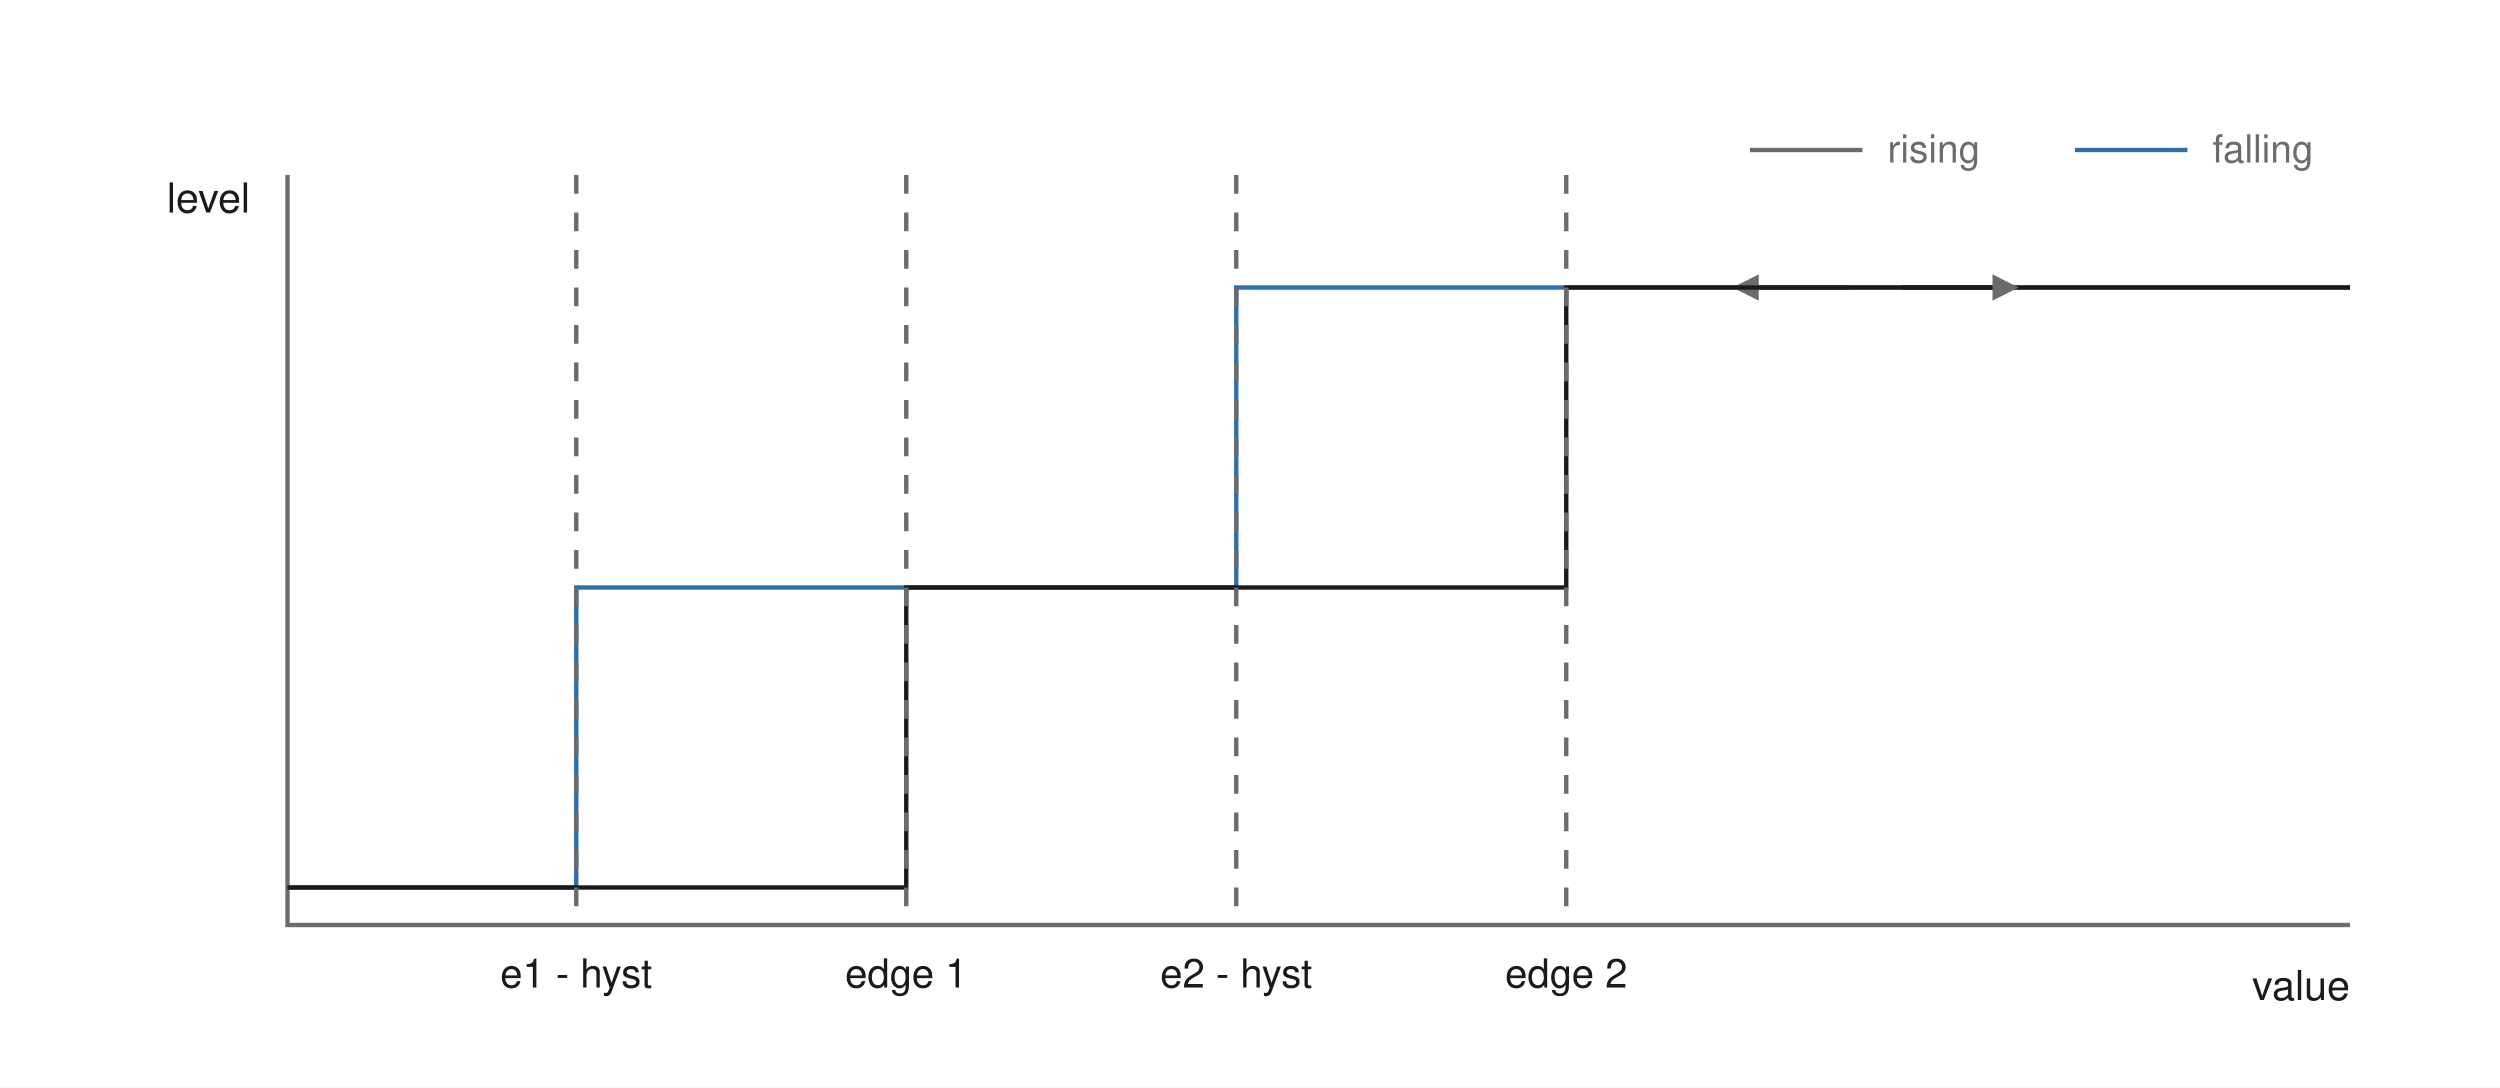
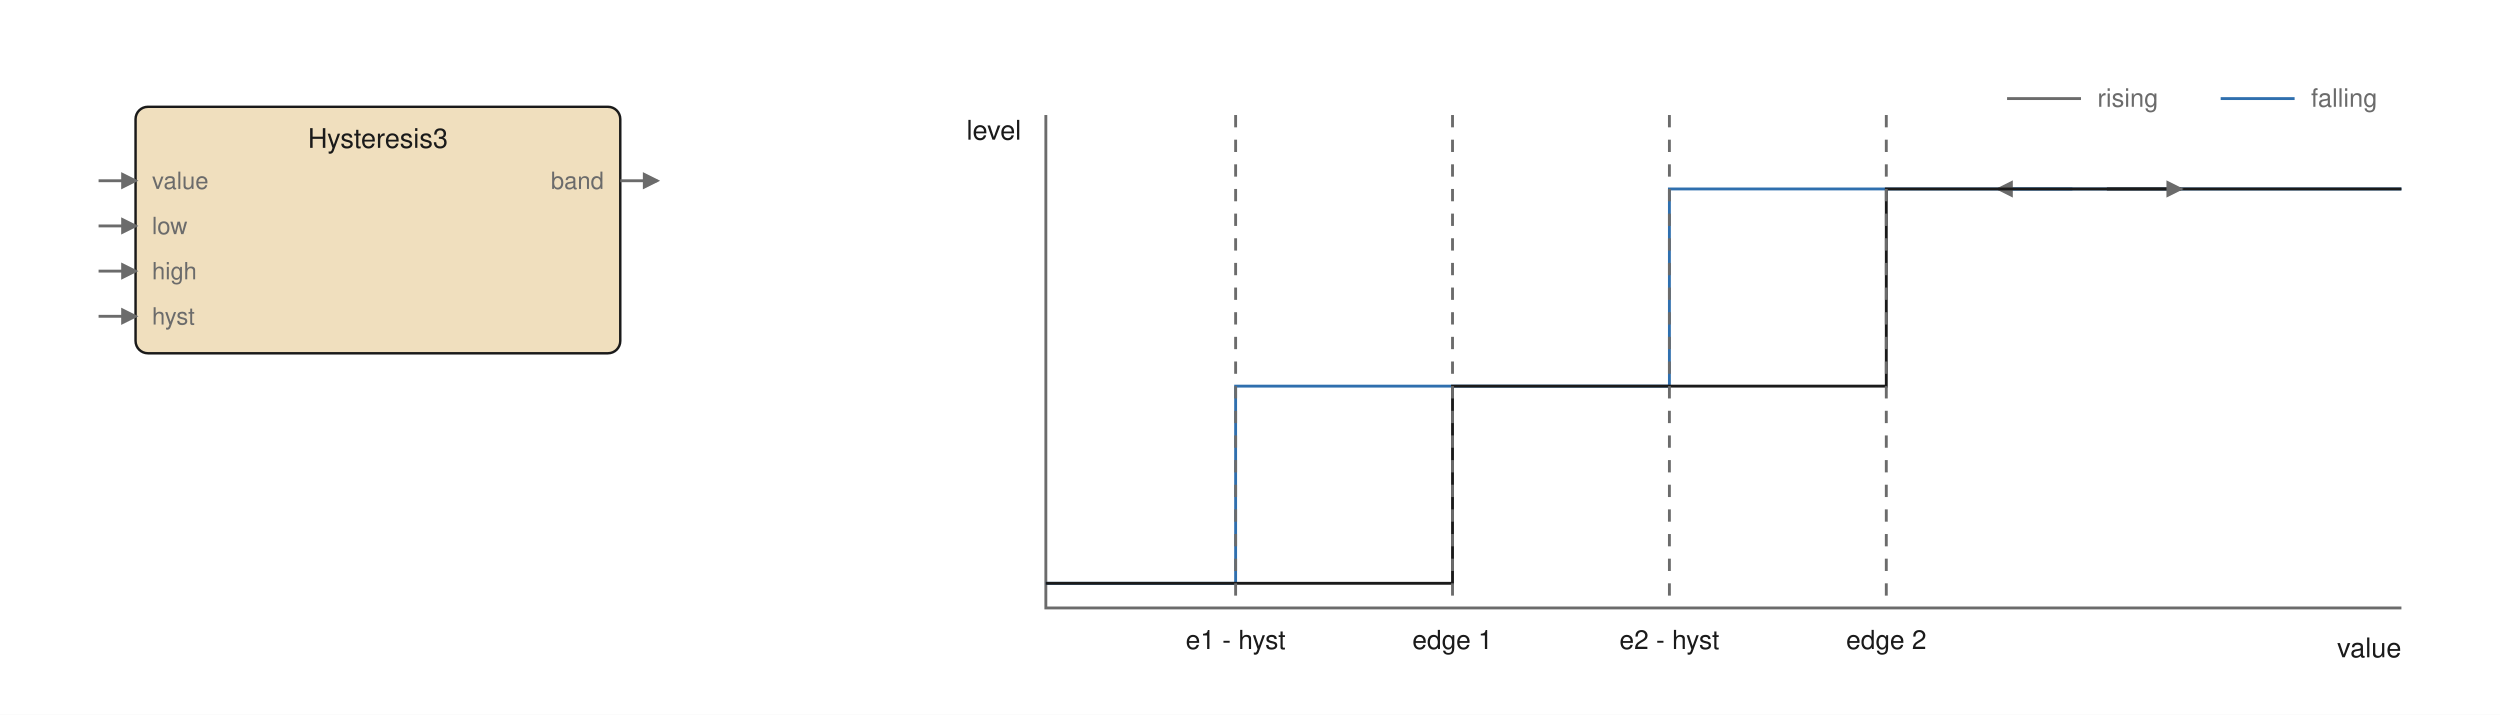
- <svg xmlns="http://www.w3.org/2000/svg" width="400" height="174" viewBox="0 0 400 174" style="max-width:100%;height:auto" content="&lt;mxfile host=&quot;app.diagrams.net&quot; type=&quot;device&quot;&gt;&lt;diagram id=&quot;block_Hysteresis3&quot; name=&quot;block_Hysteresis3&quot;&gt;&lt;mxGraphModel dx=&quot;400&quot; dy=&quot;174&quot; grid=&quot;0&quot; gridSize=&quot;10&quot; guides=&quot;1&quot; tooltips=&quot;1&quot; connect=&quot;1&quot; arrows=&quot;1&quot; fold=&quot;1&quot; page=&quot;1&quot; pageScale=&quot;1&quot; pageWidth=&quot;400&quot; pageHeight=&quot;174&quot; math=&quot;0&quot; shadow=&quot;0&quot;&gt;&lt;root&gt;&lt;mxCell id=&quot;0&quot;/&gt;&lt;mxCell id=&quot;1&quot; parent=&quot;0&quot;/&gt;&lt;mxCell id=&quot;e2&quot; value=&quot;&quot; style=&quot;edgeStyle=none;html=1;strokeColor=#6b6b6b;endArrow=none&quot; edge=&quot;1&quot; parent=&quot;1&quot;&gt;&lt;mxGeometry relative=&quot;1&quot; as=&quot;geometry&quot;&gt;&lt;mxPoint x=&quot;46&quot; y=&quot;28&quot; as=&quot;sourcePoint&quot;/&gt;&lt;mxPoint x=&quot;376&quot; y=&quot;148&quot; as=&quot;targetPoint&quot;/&gt;&lt;Array as=&quot;points&quot;&gt;&lt;mxPoint x=&quot;46&quot; y=&quot;148&quot;/&gt;&lt;/Array&gt;&lt;/mxGeometry&gt;&lt;/mxCell&gt;&lt;mxCell id=&quot;n3&quot; value=&quot;level&quot; style=&quot;text;html=1;fontSize=6;fontColor=#1a1a1a;align=left&quot; vertex=&quot;1&quot; parent=&quot;1&quot;&gt;&lt;mxGeometry x=&quot;40&quot; y=&quot;27.4&quot; width=&quot;40&quot; height=&quot;10.6&quot; as=&quot;geometry&quot;/&gt;&lt;/mxCell&gt;&lt;mxCell id=&quot;n4&quot; value=&quot;value&quot; style=&quot;text;html=1;fontSize=6;fontColor=#1a1a1a;align=left&quot; vertex=&quot;1&quot; parent=&quot;1&quot;&gt;&lt;mxGeometry x=&quot;376&quot; y=&quot;153.4&quot; width=&quot;40&quot; height=&quot;10.6&quot; as=&quot;geometry&quot;/&gt;&lt;/mxCell&gt;&lt;mxCell id=&quot;e5&quot; value=&quot;&quot; style=&quot;edgeStyle=none;html=1;strokeColor=#2f6fae;endArrow=none&quot; edge=&quot;1&quot; parent=&quot;1&quot;&gt;&lt;mxGeometry relative=&quot;1&quot; as=&quot;geometry&quot;&gt;&lt;mxPoint x=&quot;376.0&quot; y=&quot;46.0&quot; as=&quot;sourcePoint&quot;/&gt;&lt;mxPoint x=&quot;46.0&quot; y=&quot;142.0&quot; as=&quot;targetPoint&quot;/&gt;&lt;Array as=&quot;points&quot;&gt;&lt;mxPoint x=&quot;197.8&quot; y=&quot;46.0&quot;/&gt;&lt;mxPoint x=&quot;197.8&quot; y=&quot;94.0&quot;/&gt;&lt;mxPoint x=&quot;92.2&quot; y=&quot;94.0&quot;/&gt;&lt;mxPoint x=&quot;92.2&quot; y=&quot;142.0&quot;/&gt;&lt;/Array&gt;&lt;/mxGeometry&gt;&lt;/mxCell&gt;&lt;mxCell id=&quot;e6&quot; value=&quot;&quot; style=&quot;edgeStyle=none;html=1;strokeColor=#2f6fae;endArrow=block&quot; edge=&quot;1&quot; parent=&quot;1&quot;&gt;&lt;mxGeometry relative=&quot;1&quot; as=&quot;geometry&quot;&gt;&lt;mxPoint x=&quot;295.9&quot; y=&quot;46.0&quot; as=&quot;sourcePoint&quot;/&gt;&lt;mxPoint x=&quot;277.9&quot; y=&quot;46.0&quot; as=&quot;targetPoint&quot;/&gt;&lt;/mxGeometry&gt;&lt;/mxCell&gt;&lt;mxCell id=&quot;e7&quot; value=&quot;&quot; style=&quot;edgeStyle=none;html=1;strokeColor=#1a1a1a;endArrow=none&quot; edge=&quot;1&quot; parent=&quot;1&quot;&gt;&lt;mxGeometry relative=&quot;1&quot; as=&quot;geometry&quot;&gt;&lt;mxPoint x=&quot;46.0&quot; y=&quot;142.0&quot; as=&quot;sourcePoint&quot;/&gt;&lt;mxPoint x=&quot;376.0&quot; y=&quot;46.0&quot; as=&quot;targetPoint&quot;/&gt;&lt;Array as=&quot;points&quot;&gt;&lt;mxPoint x=&quot;145.0&quot; y=&quot;142.0&quot;/&gt;&lt;mxPoint x=&quot;145.0&quot; y=&quot;94.0&quot;/&gt;&lt;mxPoint x=&quot;250.6&quot; y=&quot;94.0&quot;/&gt;&lt;mxPoint x=&quot;250.6&quot; y=&quot;46.0&quot;/&gt;&lt;/Array&gt;&lt;/mxGeometry&gt;&lt;/mxCell&gt;&lt;mxCell id=&quot;e8&quot; value=&quot;&quot; style=&quot;edgeStyle=none;html=1;strokeColor=#1a1a1a;endArrow=block&quot; edge=&quot;1&quot; parent=&quot;1&quot;&gt;&lt;mxGeometry relative=&quot;1&quot; as=&quot;geometry&quot;&gt;&lt;mxPoint x=&quot;304.3&quot; y=&quot;46.0&quot; as=&quot;sourcePoint&quot;/&gt;&lt;mxPoint x=&quot;322.3&quot; y=&quot;46.0&quot; as=&quot;targetPoint&quot;/&gt;&lt;/mxGeometry&gt;&lt;/mxCell&gt;&lt;mxCell id=&quot;e9&quot; value=&quot;&quot; style=&quot;edgeStyle=none;html=1;strokeColor=#6b6b6b;endArrow=none&quot; edge=&quot;1&quot; parent=&quot;1&quot;&gt;&lt;mxGeometry relative=&quot;1&quot; as=&quot;geometry&quot;&gt;&lt;mxPoint x=&quot;280&quot; y=&quot;24&quot; as=&quot;sourcePoint&quot;/&gt;&lt;mxPoint x=&quot;298&quot; y=&quot;24&quot; as=&quot;targetPoint&quot;/&gt;&lt;/mxGeometry&gt;&lt;/mxCell&gt;&lt;mxCell id=&quot;n10&quot; value=&quot;rising&quot; style=&quot;text;html=1;fontSize=6;fontColor=#6b6b6b;align=left&quot; vertex=&quot;1&quot; parent=&quot;1&quot;&gt;&lt;mxGeometry x=&quot;302&quot; y=&quot;19.8&quot; width=&quot;40&quot; height=&quot;10.2&quot; as=&quot;geometry&quot;/&gt;&lt;/mxCell&gt;&lt;mxCell id=&quot;e11&quot; value=&quot;&quot; style=&quot;edgeStyle=none;html=1;strokeColor=#2f6fae;endArrow=none&quot; edge=&quot;1&quot; parent=&quot;1&quot;&gt;&lt;mxGeometry relative=&quot;1&quot; as=&quot;geometry&quot;&gt;&lt;mxPoint x=&quot;332&quot; y=&quot;24&quot; as=&quot;sourcePoint&quot;/&gt;&lt;mxPoint x=&quot;350&quot; y=&quot;24&quot; as=&quot;targetPoint&quot;/&gt;&lt;/mxGeometry&gt;&lt;/mxCell&gt;&lt;mxCell id=&quot;n12&quot; value=&quot;falling&quot; style=&quot;text;html=1;fontSize=6;fontColor=#6b6b6b;align=left&quot; vertex=&quot;1&quot; parent=&quot;1&quot;&gt;&lt;mxGeometry x=&quot;354&quot; y=&quot;19.8&quot; width=&quot;40&quot; height=&quot;10.2&quot; as=&quot;geometry&quot;/&gt;&lt;/mxCell&gt;&lt;mxCell id=&quot;e13&quot; value=&quot;&quot; style=&quot;edgeStyle=none;html=1;strokeColor=#6b6b6b;endArrow=none;dashed=1&quot; edge=&quot;1&quot; parent=&quot;1&quot;&gt;&lt;mxGeometry relative=&quot;1&quot; as=&quot;geometry&quot;&gt;&lt;mxPoint x=&quot;92.2&quot; y=&quot;28&quot; as=&quot;sourcePoint&quot;/&gt;&lt;mxPoint x=&quot;92.2&quot; y=&quot;148&quot; as=&quot;targetPoint&quot;/&gt;&lt;/mxGeometry&gt;&lt;/mxCell&gt;&lt;mxCell id=&quot;n14&quot; value=&quot;e1 - hyst&quot; style=&quot;text;html=1;fontSize=6;fontColor=#1a1a1a;align=center&quot; vertex=&quot;1&quot; parent=&quot;1&quot;&gt;&lt;mxGeometry x=&quot;92.2&quot; y=&quot;151.6&quot; width=&quot;45&quot; height=&quot;10.4&quot; as=&quot;geometry&quot;/&gt;&lt;/mxCell&gt;&lt;mxCell id=&quot;e15&quot; value=&quot;&quot; style=&quot;edgeStyle=none;html=1;strokeColor=#6b6b6b;endArrow=none;dashed=1&quot; edge=&quot;1&quot; parent=&quot;1&quot;&gt;&lt;mxGeometry relative=&quot;1&quot; as=&quot;geometry&quot;&gt;&lt;mxPoint x=&quot;145.0&quot; y=&quot;28&quot; as=&quot;sourcePoint&quot;/&gt;&lt;mxPoint x=&quot;145.0&quot; y=&quot;148&quot; as=&quot;targetPoint&quot;/&gt;&lt;/mxGeometry&gt;&lt;/mxCell&gt;&lt;mxCell id=&quot;n16&quot; value=&quot;edge 1&quot; style=&quot;text;html=1;fontSize=6;fontColor=#1a1a1a;align=center&quot; vertex=&quot;1&quot; parent=&quot;1&quot;&gt;&lt;mxGeometry x=&quot;145.0&quot; y=&quot;151.6&quot; width=&quot;40&quot; height=&quot;10.4&quot; as=&quot;geometry&quot;/&gt;&lt;/mxCell&gt;&lt;mxCell id=&quot;e17&quot; value=&quot;&quot; style=&quot;edgeStyle=none;html=1;strokeColor=#6b6b6b;endArrow=none;dashed=1&quot; edge=&quot;1&quot; parent=&quot;1&quot;&gt;&lt;mxGeometry relative=&quot;1&quot; as=&quot;geometry&quot;&gt;&lt;mxPoint x=&quot;197.8&quot; y=&quot;28&quot; as=&quot;sourcePoint&quot;/&gt;&lt;mxPoint x=&quot;197.8&quot; y=&quot;148&quot; as=&quot;targetPoint&quot;/&gt;&lt;/mxGeometry&gt;&lt;/mxCell&gt;&lt;mxCell id=&quot;n18&quot; value=&quot;e2 - hyst&quot; style=&quot;text;html=1;fontSize=6;fontColor=#1a1a1a;align=center&quot; vertex=&quot;1&quot; parent=&quot;1&quot;&gt;&lt;mxGeometry x=&quot;197.8&quot; y=&quot;151.6&quot; width=&quot;45&quot; height=&quot;10.4&quot; as=&quot;geometry&quot;/&gt;&lt;/mxCell&gt;&lt;mxCell id=&quot;e19&quot; value=&quot;&quot; style=&quot;edgeStyle=none;html=1;strokeColor=#6b6b6b;endArrow=none;dashed=1&quot; edge=&quot;1&quot; parent=&quot;1&quot;&gt;&lt;mxGeometry relative=&quot;1&quot; as=&quot;geometry&quot;&gt;&lt;mxPoint x=&quot;250.6&quot; y=&quot;28&quot; as=&quot;sourcePoint&quot;/&gt;&lt;mxPoint x=&quot;250.6&quot; y=&quot;148&quot; as=&quot;targetPoint&quot;/&gt;&lt;/mxGeometry&gt;&lt;/mxCell&gt;&lt;mxCell id=&quot;n20&quot; value=&quot;edge 2&quot; style=&quot;text;html=1;fontSize=6;fontColor=#1a1a1a;align=center&quot; vertex=&quot;1&quot; parent=&quot;1&quot;&gt;&lt;mxGeometry x=&quot;250.6&quot; y=&quot;151.6&quot; width=&quot;40&quot; height=&quot;10.4&quot; as=&quot;geometry&quot;/&gt;&lt;/mxCell&gt;&lt;/root&gt;&lt;/mxGraphModel&gt;&lt;/diagram&gt;&lt;/mxfile&gt;">
+ <svg xmlns="http://www.w3.org/2000/svg" width="608.6" height="174" viewBox="0 0 608.6 174" style="max-width:100%;height:auto" content="&lt;mxfile host=&quot;app.diagrams.net&quot; type=&quot;device&quot;&gt;&lt;diagram id=&quot;block_Hysteresis3&quot; name=&quot;block_Hysteresis3&quot;&gt;&lt;mxGraphModel dx=&quot;608.6&quot; dy=&quot;174&quot; grid=&quot;0&quot; gridSize=&quot;10&quot; guides=&quot;1&quot; tooltips=&quot;1&quot; connect=&quot;1&quot; arrows=&quot;1&quot; fold=&quot;1&quot; page=&quot;1&quot; pageScale=&quot;1&quot; pageWidth=&quot;608.6&quot; pageHeight=&quot;174&quot; math=&quot;0&quot; shadow=&quot;0&quot;&gt;&lt;root&gt;&lt;mxCell id=&quot;0&quot;/&gt;&lt;mxCell id=&quot;1&quot; parent=&quot;0&quot;/&gt;&lt;mxCell id=&quot;n2&quot; value=&quot;&quot; style=&quot;rounded=1;fillColor=#f0dfbe;strokeColor=#1a1a1a;whiteSpace=wrap;html=1;fontSize=8&quot; vertex=&quot;1&quot; parent=&quot;1&quot;&gt;&lt;mxGeometry x=&quot;33.0&quot; y=&quot;26.0&quot; width=&quot;118.0&quot; height=&quot;60&quot; as=&quot;geometry&quot;/&gt;&lt;/mxCell&gt;&lt;mxCell id=&quot;n3&quot; value=&quot;Hysteresis3&quot; style=&quot;text;html=1;fontSize=6;fontColor=#1a1a1a;align=center&quot; vertex=&quot;1&quot; parent=&quot;1&quot;&gt;&lt;mxGeometry x=&quot;92.0&quot; y=&quot;29.4&quot; width=&quot;55&quot; height=&quot;10.6&quot; as=&quot;geometry&quot;/&gt;&lt;/mxCell&gt;&lt;mxCell id=&quot;n4&quot; value=&quot;value&quot; style=&quot;text;html=1;fontSize=5;fontColor=#6b6b6b;align=left&quot; vertex=&quot;1&quot; parent=&quot;1&quot;&gt;&lt;mxGeometry x=&quot;37.0&quot; y=&quot;40.2&quot; width=&quot;40&quot; height=&quot;9.8&quot; as=&quot;geometry&quot;/&gt;&lt;/mxCell&gt;&lt;mxCell id=&quot;e5&quot; value=&quot;&quot; style=&quot;edgeStyle=none;html=1;strokeColor=#6b6b6b;endArrow=block&quot; edge=&quot;1&quot; parent=&quot;1&quot;&gt;&lt;mxGeometry relative=&quot;1&quot; as=&quot;geometry&quot;&gt;&lt;mxPoint x=&quot;24.0&quot; y=&quot;44.0&quot; as=&quot;sourcePoint&quot;/&gt;&lt;mxPoint x=&quot;33.0&quot; y=&quot;44.0&quot; as=&quot;targetPoint&quot;/&gt;&lt;/mxGeometry&gt;&lt;/mxCell&gt;&lt;mxCell id=&quot;n6&quot; value=&quot;low&quot; style=&quot;text;html=1;fontSize=5;fontColor=#6b6b6b;align=left&quot; vertex=&quot;1&quot; parent=&quot;1&quot;&gt;&lt;mxGeometry x=&quot;37.0&quot; y=&quot;51.2&quot; width=&quot;40&quot; height=&quot;9.8&quot; as=&quot;geometry&quot;/&gt;&lt;/mxCell&gt;&lt;mxCell id=&quot;e7&quot; value=&quot;&quot; style=&quot;edgeStyle=none;html=1;strokeColor=#6b6b6b;endArrow=block&quot; edge=&quot;1&quot; parent=&quot;1&quot;&gt;&lt;mxGeometry relative=&quot;1&quot; as=&quot;geometry&quot;&gt;&lt;mxPoint x=&quot;24.0&quot; y=&quot;55.0&quot; as=&quot;sourcePoint&quot;/&gt;&lt;mxPoint x=&quot;33.0&quot; y=&quot;55.0&quot; as=&quot;targetPoint&quot;/&gt;&lt;/mxGeometry&gt;&lt;/mxCell&gt;&lt;mxCell id=&quot;n8&quot; value=&quot;high&quot; style=&quot;text;html=1;fontSize=5;fontColor=#6b6b6b;align=left&quot; vertex=&quot;1&quot; parent=&quot;1&quot;&gt;&lt;mxGeometry x=&quot;37.0&quot; y=&quot;62.2&quot; width=&quot;40&quot; height=&quot;9.8&quot; as=&quot;geometry&quot;/&gt;&lt;/mxCell&gt;&lt;mxCell id=&quot;e9&quot; value=&quot;&quot; style=&quot;edgeStyle=none;html=1;strokeColor=#6b6b6b;endArrow=block&quot; edge=&quot;1&quot; parent=&quot;1&quot;&gt;&lt;mxGeometry relative=&quot;1&quot; as=&quot;geometry&quot;&gt;&lt;mxPoint x=&quot;24.0&quot; y=&quot;66.0&quot; as=&quot;sourcePoint&quot;/&gt;&lt;mxPoint x=&quot;33.0&quot; y=&quot;66.0&quot; as=&quot;targetPoint&quot;/&gt;&lt;/mxGeometry&gt;&lt;/mxCell&gt;&lt;mxCell id=&quot;n10&quot; value=&quot;hyst&quot; style=&quot;text;html=1;fontSize=5;fontColor=#6b6b6b;align=left&quot; vertex=&quot;1&quot; parent=&quot;1&quot;&gt;&lt;mxGeometry x=&quot;37.0&quot; y=&quot;73.2&quot; width=&quot;40&quot; height=&quot;9.8&quot; as=&quot;geometry&quot;/&gt;&lt;/mxCell&gt;&lt;mxCell id=&quot;e11&quot; value=&quot;&quot; style=&quot;edgeStyle=none;html=1;strokeColor=#6b6b6b;endArrow=block&quot; edge=&quot;1&quot; parent=&quot;1&quot;&gt;&lt;mxGeometry relative=&quot;1&quot; as=&quot;geometry&quot;&gt;&lt;mxPoint x=&quot;24.0&quot; y=&quot;77.0&quot; as=&quot;sourcePoint&quot;/&gt;&lt;mxPoint x=&quot;33.0&quot; y=&quot;77.0&quot; as=&quot;targetPoint&quot;/&gt;&lt;/mxGeometry&gt;&lt;/mxCell&gt;&lt;mxCell id=&quot;n12&quot; value=&quot;band&quot; style=&quot;text;html=1;fontSize=5;fontColor=#6b6b6b;align=left&quot; vertex=&quot;1&quot; parent=&quot;1&quot;&gt;&lt;mxGeometry x=&quot;147.0&quot; y=&quot;40.2&quot; width=&quot;40&quot; height=&quot;9.8&quot; as=&quot;geometry&quot;/&gt;&lt;/mxCell&gt;&lt;mxCell id=&quot;e13&quot; value=&quot;&quot; style=&quot;edgeStyle=none;html=1;strokeColor=#6b6b6b;endArrow=block&quot; edge=&quot;1&quot; parent=&quot;1&quot;&gt;&lt;mxGeometry relative=&quot;1&quot; as=&quot;geometry&quot;&gt;&lt;mxPoint x=&quot;151.0&quot; y=&quot;44.0&quot; as=&quot;sourcePoint&quot;/&gt;&lt;mxPoint x=&quot;160.0&quot; y=&quot;44.0&quot; as=&quot;targetPoint&quot;/&gt;&lt;/mxGeometry&gt;&lt;/mxCell&gt;&lt;mxCell id=&quot;e14&quot; value=&quot;&quot; style=&quot;edgeStyle=none;html=1;strokeColor=#6b6b6b;endArrow=none&quot; edge=&quot;1&quot; parent=&quot;1&quot;&gt;&lt;mxGeometry relative=&quot;1&quot; as=&quot;geometry&quot;&gt;&lt;mxPoint x=&quot;254.6&quot; y=&quot;28.0&quot; as=&quot;sourcePoint&quot;/&gt;&lt;mxPoint x=&quot;584.6&quot; y=&quot;148.0&quot; as=&quot;targetPoint&quot;/&gt;&lt;Array as=&quot;points&quot;&gt;&lt;mxPoint x=&quot;254.6&quot; y=&quot;148.0&quot;/&gt;&lt;/Array&gt;&lt;/mxGeometry&gt;&lt;/mxCell&gt;&lt;mxCell id=&quot;n15&quot; value=&quot;level&quot; style=&quot;text;html=1;fontSize=6;fontColor=#1a1a1a;align=left&quot; vertex=&quot;1&quot; parent=&quot;1&quot;&gt;&lt;mxGeometry x=&quot;248.6&quot; y=&quot;27.4&quot; width=&quot;40&quot; height=&quot;10.6&quot; as=&quot;geometry&quot;/&gt;&lt;/mxCell&gt;&lt;mxCell id=&quot;n16&quot; value=&quot;value&quot; style=&quot;text;html=1;fontSize=6;fontColor=#1a1a1a;align=left&quot; vertex=&quot;1&quot; parent=&quot;1&quot;&gt;&lt;mxGeometry x=&quot;584.6&quot; y=&quot;153.4&quot; width=&quot;40&quot; height=&quot;10.6&quot; as=&quot;geometry&quot;/&gt;&lt;/mxCell&gt;&lt;mxCell id=&quot;e17&quot; value=&quot;&quot; style=&quot;edgeStyle=none;html=1;strokeColor=#2f6fae;endArrow=none&quot; edge=&quot;1&quot; parent=&quot;1&quot;&gt;&lt;mxGeometry relative=&quot;1&quot; as=&quot;geometry&quot;&gt;&lt;mxPoint x=&quot;584.6&quot; y=&quot;46.0&quot; as=&quot;sourcePoint&quot;/&gt;&lt;mxPoint x=&quot;254.6&quot; y=&quot;142.0&quot; as=&quot;targetPoint&quot;/&gt;&lt;Array as=&quot;points&quot;&gt;&lt;mxPoint x=&quot;406.4&quot; y=&quot;46.0&quot;/&gt;&lt;mxPoint x=&quot;406.4&quot; y=&quot;94.0&quot;/&gt;&lt;mxPoint x=&quot;300.8&quot; y=&quot;94.0&quot;/&gt;&lt;mxPoint x=&quot;300.8&quot; y=&quot;142.0&quot;/&gt;&lt;/Array&gt;&lt;/mxGeometry&gt;&lt;/mxCell&gt;&lt;mxCell id=&quot;e18&quot; value=&quot;&quot; style=&quot;edgeStyle=none;html=1;strokeColor=#2f6fae;endArrow=block&quot; edge=&quot;1&quot; parent=&quot;1&quot;&gt;&lt;mxGeometry relative=&quot;1&quot; as=&quot;geometry&quot;&gt;&lt;mxPoint x=&quot;504.5&quot; y=&quot;46.0&quot; as=&quot;sourcePoint&quot;/&gt;&lt;mxPoint x=&quot;486.5&quot; y=&quot;46.0&quot; as=&quot;targetPoint&quot;/&gt;&lt;/mxGeometry&gt;&lt;/mxCell&gt;&lt;mxCell id=&quot;e19&quot; value=&quot;&quot; style=&quot;edgeStyle=none;html=1;strokeColor=#1a1a1a;endArrow=none&quot; edge=&quot;1&quot; parent=&quot;1&quot;&gt;&lt;mxGeometry relative=&quot;1&quot; as=&quot;geometry&quot;&gt;&lt;mxPoint x=&quot;254.6&quot; y=&quot;142.0&quot; as=&quot;sourcePoint&quot;/&gt;&lt;mxPoint x=&quot;584.6&quot; y=&quot;46.0&quot; as=&quot;targetPoint&quot;/&gt;&lt;Array as=&quot;points&quot;&gt;&lt;mxPoint x=&quot;353.6&quot; y=&quot;142.0&quot;/&gt;&lt;mxPoint x=&quot;353.6&quot; y=&quot;94.0&quot;/&gt;&lt;mxPoint x=&quot;459.2&quot; y=&quot;94.0&quot;/&gt;&lt;mxPoint x=&quot;459.2&quot; y=&quot;46.0&quot;/&gt;&lt;/Array&gt;&lt;/mxGeometry&gt;&lt;/mxCell&gt;&lt;mxCell id=&quot;e20&quot; value=&quot;&quot; style=&quot;edgeStyle=none;html=1;strokeColor=#1a1a1a;endArrow=block&quot; edge=&quot;1&quot; parent=&quot;1&quot;&gt;&lt;mxGeometry relative=&quot;1&quot; as=&quot;geometry&quot;&gt;&lt;mxPoint x=&quot;512.9&quot; y=&quot;46.0&quot; as=&quot;sourcePoint&quot;/&gt;&lt;mxPoint x=&quot;530.9&quot; y=&quot;46.0&quot; as=&quot;targetPoint&quot;/&gt;&lt;/mxGeometry&gt;&lt;/mxCell&gt;&lt;mxCell id=&quot;e21&quot; value=&quot;&quot; style=&quot;edgeStyle=none;html=1;strokeColor=#6b6b6b;endArrow=none&quot; edge=&quot;1&quot; parent=&quot;1&quot;&gt;&lt;mxGeometry relative=&quot;1&quot; as=&quot;geometry&quot;&gt;&lt;mxPoint x=&quot;488.6&quot; y=&quot;24.0&quot; as=&quot;sourcePoint&quot;/&gt;&lt;mxPoint x=&quot;506.6&quot; y=&quot;24.0&quot; as=&quot;targetPoint&quot;/&gt;&lt;/mxGeometry&gt;&lt;/mxCell&gt;&lt;mxCell id=&quot;n22&quot; value=&quot;rising&quot; style=&quot;text;html=1;fontSize=6;fontColor=#6b6b6b;align=left&quot; vertex=&quot;1&quot; parent=&quot;1&quot;&gt;&lt;mxGeometry x=&quot;510.6&quot; y=&quot;19.8&quot; width=&quot;40&quot; height=&quot;10.2&quot; as=&quot;geometry&quot;/&gt;&lt;/mxCell&gt;&lt;mxCell id=&quot;e23&quot; value=&quot;&quot; style=&quot;edgeStyle=none;html=1;strokeColor=#2f6fae;endArrow=none&quot; edge=&quot;1&quot; parent=&quot;1&quot;&gt;&lt;mxGeometry relative=&quot;1&quot; as=&quot;geometry&quot;&gt;&lt;mxPoint x=&quot;540.6&quot; y=&quot;24.0&quot; as=&quot;sourcePoint&quot;/&gt;&lt;mxPoint x=&quot;558.6&quot; y=&quot;24.0&quot; as=&quot;targetPoint&quot;/&gt;&lt;/mxGeometry&gt;&lt;/mxCell&gt;&lt;mxCell id=&quot;n24&quot; value=&quot;falling&quot; style=&quot;text;html=1;fontSize=6;fontColor=#6b6b6b;align=left&quot; vertex=&quot;1&quot; parent=&quot;1&quot;&gt;&lt;mxGeometry x=&quot;562.6&quot; y=&quot;19.8&quot; width=&quot;40&quot; height=&quot;10.2&quot; as=&quot;geometry&quot;/&gt;&lt;/mxCell&gt;&lt;mxCell id=&quot;e25&quot; value=&quot;&quot; style=&quot;edgeStyle=none;html=1;strokeColor=#6b6b6b;endArrow=none;dashed=1&quot; edge=&quot;1&quot; parent=&quot;1&quot;&gt;&lt;mxGeometry relative=&quot;1&quot; as=&quot;geometry&quot;&gt;&lt;mxPoint x=&quot;300.8&quot; y=&quot;28.0&quot; as=&quot;sourcePoint&quot;/&gt;&lt;mxPoint x=&quot;300.8&quot; y=&quot;148.0&quot; as=&quot;targetPoint&quot;/&gt;&lt;/mxGeometry&gt;&lt;/mxCell&gt;&lt;mxCell id=&quot;n26&quot; value=&quot;e1 - hyst&quot; style=&quot;text;html=1;fontSize=6;fontColor=#1a1a1a;align=center&quot; vertex=&quot;1&quot; parent=&quot;1&quot;&gt;&lt;mxGeometry x=&quot;300.8&quot; y=&quot;151.6&quot; width=&quot;45&quot; height=&quot;10.4&quot; as=&quot;geometry&quot;/&gt;&lt;/mxCell&gt;&lt;mxCell id=&quot;e27&quot; value=&quot;&quot; style=&quot;edgeStyle=none;html=1;strokeColor=#6b6b6b;endArrow=none;dashed=1&quot; edge=&quot;1&quot; parent=&quot;1&quot;&gt;&lt;mxGeometry relative=&quot;1&quot; as=&quot;geometry&quot;&gt;&lt;mxPoint x=&quot;353.6&quot; y=&quot;28.0&quot; as=&quot;sourcePoint&quot;/&gt;&lt;mxPoint x=&quot;353.6&quot; y=&quot;148.0&quot; as=&quot;targetPoint&quot;/&gt;&lt;/mxGeometry&gt;&lt;/mxCell&gt;&lt;mxCell id=&quot;n28&quot; value=&quot;edge 1&quot; style=&quot;text;html=1;fontSize=6;fontColor=#1a1a1a;align=center&quot; vertex=&quot;1&quot; parent=&quot;1&quot;&gt;&lt;mxGeometry x=&quot;353.6&quot; y=&quot;151.6&quot; width=&quot;40&quot; height=&quot;10.4&quot; as=&quot;geometry&quot;/&gt;&lt;/mxCell&gt;&lt;mxCell id=&quot;e29&quot; value=&quot;&quot; style=&quot;edgeStyle=none;html=1;strokeColor=#6b6b6b;endArrow=none;dashed=1&quot; edge=&quot;1&quot; parent=&quot;1&quot;&gt;&lt;mxGeometry relative=&quot;1&quot; as=&quot;geometry&quot;&gt;&lt;mxPoint x=&quot;406.4&quot; y=&quot;28.0&quot; as=&quot;sourcePoint&quot;/&gt;&lt;mxPoint x=&quot;406.4&quot; y=&quot;148.0&quot; as=&quot;targetPoint&quot;/&gt;&lt;/mxGeometry&gt;&lt;/mxCell&gt;&lt;mxCell id=&quot;n30&quot; value=&quot;e2 - hyst&quot; style=&quot;text;html=1;fontSize=6;fontColor=#1a1a1a;align=center&quot; vertex=&quot;1&quot; parent=&quot;1&quot;&gt;&lt;mxGeometry x=&quot;406.4&quot; y=&quot;151.6&quot; width=&quot;45&quot; height=&quot;10.4&quot; as=&quot;geometry&quot;/&gt;&lt;/mxCell&gt;&lt;mxCell id=&quot;e31&quot; value=&quot;&quot; style=&quot;edgeStyle=none;html=1;strokeColor=#6b6b6b;endArrow=none;dashed=1&quot; edge=&quot;1&quot; parent=&quot;1&quot;&gt;&lt;mxGeometry relative=&quot;1&quot; as=&quot;geometry&quot;&gt;&lt;mxPoint x=&quot;459.2&quot; y=&quot;28.0&quot; as=&quot;sourcePoint&quot;/&gt;&lt;mxPoint x=&quot;459.2&quot; y=&quot;148.0&quot; as=&quot;targetPoint&quot;/&gt;&lt;/mxGeometry&gt;&lt;/mxCell&gt;&lt;mxCell id=&quot;n32&quot; value=&quot;edge 2&quot; style=&quot;text;html=1;fontSize=6;fontColor=#1a1a1a;align=center&quot; vertex=&quot;1&quot; parent=&quot;1&quot;&gt;&lt;mxGeometry x=&quot;459.2&quot; y=&quot;151.6&quot; width=&quot;40&quot; height=&quot;10.4&quot; as=&quot;geometry&quot;/&gt;&lt;/mxCell&gt;&lt;/root&gt;&lt;/mxGraphModel&gt;&lt;/diagram&gt;&lt;/mxfile&gt;">
  <defs>
    <marker id="a" markerWidth="6" markerHeight="6" refX="5" refY="3" orient="auto">
      <path d="M0,0 L6,3 L0,6 z" fill="#6b6b6b" />
    </marker>
  </defs>
-   <rect width="400" height="174" fill="#ffffff" />
-   <polyline points="46,28 46,148 376,148" fill="none" stroke="#6b6b6b" stroke-width="0.7" />
-   <text x="40" y="34" font-family="Helvetica,Arial,sans-serif" font-size="6.6" fill="#1a1a1a" text-anchor="end">level</text>
-   <text x="376" y="160" font-family="Helvetica,Arial,sans-serif" font-size="6.6" fill="#1a1a1a" text-anchor="end">value</text>
-   <polyline points="376.0,46.0 197.8,46.0 197.8,94.0 92.2,94.0 92.2,142.0 46.0,142.0" fill="none" stroke="#2f6fae" stroke-width="0.7" />
-   <polyline points="295.9,46.0 277.9,46.0" fill="none" stroke="#2f6fae" stroke-width="0.7" marker-end="url(#a)" />
-   <polyline points="46.0,142.0 145.0,142.0 145.0,94.0 250.6,94.0 250.6,46.0 376.0,46.0" fill="none" stroke="#1a1a1a" stroke-width="0.7" />
-   <polyline points="304.3,46.0 322.3,46.0" fill="none" stroke="#1a1a1a" stroke-width="0.7" marker-end="url(#a)" />
-   <polyline points="280,24 298,24" fill="none" stroke="#6b6b6b" stroke-width="0.7" />
-   <text x="302" y="26" font-family="Helvetica,Arial,sans-serif" font-size="6.2" fill="#6b6b6b" text-anchor="start">rising</text>
-   <polyline points="332,24 350,24" fill="none" stroke="#2f6fae" stroke-width="0.7" />
-   <text x="354" y="26" font-family="Helvetica,Arial,sans-serif" font-size="6.2" fill="#6b6b6b" text-anchor="start">falling</text>
-   <polyline points="92.2,28 92.2,148" fill="none" stroke="#6b6b6b" stroke-width="0.7" stroke-dasharray="3,3" />
-   <text x="92.2" y="158" font-family="Helvetica,Arial,sans-serif" font-size="6.4" fill="#1a1a1a" text-anchor="middle">e1 - hyst</text>
-   <polyline points="145.0,28 145.0,148" fill="none" stroke="#6b6b6b" stroke-width="0.7" stroke-dasharray="3,3" />
-   <text x="145.0" y="158" font-family="Helvetica,Arial,sans-serif" font-size="6.4" fill="#1a1a1a" text-anchor="middle">edge 1</text>
-   <polyline points="197.8,28 197.8,148" fill="none" stroke="#6b6b6b" stroke-width="0.7" stroke-dasharray="3,3" />
-   <text x="197.8" y="158" font-family="Helvetica,Arial,sans-serif" font-size="6.4" fill="#1a1a1a" text-anchor="middle">e2 - hyst</text>
-   <polyline points="250.6,28 250.6,148" fill="none" stroke="#6b6b6b" stroke-width="0.7" stroke-dasharray="3,3" />
-   <text x="250.6" y="158" font-family="Helvetica,Arial,sans-serif" font-size="6.4" fill="#1a1a1a" text-anchor="middle">edge 2</text>
+   <rect width="608.6" height="174" fill="#ffffff" />
+   <rect x="33.0" y="26.0" width="118.0" height="60" rx="3" fill="#f0dfbe" stroke="#1a1a1a" stroke-width="0.6" />
+   <text x="92.0" y="36.0" font-family="Helvetica,Arial,sans-serif" font-size="6.6" fill="#1a1a1a" text-anchor="middle">Hysteresis3</text>
+   <text x="37.0" y="46.0" font-family="Helvetica,Arial,sans-serif" font-size="5.8" fill="#6b6b6b" text-anchor="start">value</text>
+   <polyline points="24.0,44.0 33.0,44.0" fill="none" stroke="#6b6b6b" stroke-width="0.7" marker-end="url(#a)" />
+   <text x="37.0" y="57.0" font-family="Helvetica,Arial,sans-serif" font-size="5.8" fill="#6b6b6b" text-anchor="start">low</text>
+   <polyline points="24.0,55.0 33.0,55.0" fill="none" stroke="#6b6b6b" stroke-width="0.7" marker-end="url(#a)" />
+   <text x="37.0" y="68.0" font-family="Helvetica,Arial,sans-serif" font-size="5.8" fill="#6b6b6b" text-anchor="start">high</text>
+   <polyline points="24.0,66.0 33.0,66.0" fill="none" stroke="#6b6b6b" stroke-width="0.7" marker-end="url(#a)" />
+   <text x="37.0" y="79.0" font-family="Helvetica,Arial,sans-serif" font-size="5.8" fill="#6b6b6b" text-anchor="start">hyst</text>
+   <polyline points="24.0,77.0 33.0,77.0" fill="none" stroke="#6b6b6b" stroke-width="0.7" marker-end="url(#a)" />
+   <text x="147.0" y="46.0" font-family="Helvetica,Arial,sans-serif" font-size="5.8" fill="#6b6b6b" text-anchor="end">band</text>
+   <polyline points="151.0,44.0 160.0,44.0" fill="none" stroke="#6b6b6b" stroke-width="0.7" marker-end="url(#a)" />
+   <polyline points="254.6,28.0 254.6,148.0 584.6,148.0" fill="none" stroke="#6b6b6b" stroke-width="0.7" />
+   <text x="248.6" y="34.0" font-family="Helvetica,Arial,sans-serif" font-size="6.6" fill="#1a1a1a" text-anchor="end">level</text>
+   <text x="584.6" y="160.0" font-family="Helvetica,Arial,sans-serif" font-size="6.6" fill="#1a1a1a" text-anchor="end">value</text>
+   <polyline points="584.6,46.0 406.4,46.0 406.4,94.0 300.8,94.0 300.8,142.0 254.6,142.0" fill="none" stroke="#2f6fae" stroke-width="0.7" />
+   <polyline points="504.5,46.0 486.5,46.0" fill="none" stroke="#2f6fae" stroke-width="0.7" marker-end="url(#a)" />
+   <polyline points="254.6,142.0 353.6,142.0 353.6,94.0 459.2,94.0 459.2,46.0 584.6,46.0" fill="none" stroke="#1a1a1a" stroke-width="0.7" />
+   <polyline points="512.9,46.0 530.9,46.0" fill="none" stroke="#1a1a1a" stroke-width="0.7" marker-end="url(#a)" />
+   <polyline points="488.6,24.0 506.6,24.0" fill="none" stroke="#6b6b6b" stroke-width="0.7" />
+   <text x="510.6" y="26.0" font-family="Helvetica,Arial,sans-serif" font-size="6.2" fill="#6b6b6b" text-anchor="start">rising</text>
+   <polyline points="540.6,24.0 558.6,24.0" fill="none" stroke="#2f6fae" stroke-width="0.7" />
+   <text x="562.6" y="26.0" font-family="Helvetica,Arial,sans-serif" font-size="6.2" fill="#6b6b6b" text-anchor="start">falling</text>
+   <polyline points="300.8,28.0 300.8,148.0" fill="none" stroke="#6b6b6b" stroke-width="0.7" stroke-dasharray="3,3" />
+   <text x="300.8" y="158.0" font-family="Helvetica,Arial,sans-serif" font-size="6.4" fill="#1a1a1a" text-anchor="middle">e1 - hyst</text>
+   <polyline points="353.6,28.0 353.6,148.0" fill="none" stroke="#6b6b6b" stroke-width="0.7" stroke-dasharray="3,3" />
+   <text x="353.6" y="158.0" font-family="Helvetica,Arial,sans-serif" font-size="6.4" fill="#1a1a1a" text-anchor="middle">edge 1</text>
+   <polyline points="406.4,28.0 406.4,148.0" fill="none" stroke="#6b6b6b" stroke-width="0.7" stroke-dasharray="3,3" />
+   <text x="406.4" y="158.0" font-family="Helvetica,Arial,sans-serif" font-size="6.4" fill="#1a1a1a" text-anchor="middle">e2 - hyst</text>
+   <polyline points="459.2,28.0 459.2,148.0" fill="none" stroke="#6b6b6b" stroke-width="0.7" stroke-dasharray="3,3" />
+   <text x="459.2" y="158.0" font-family="Helvetica,Arial,sans-serif" font-size="6.4" fill="#1a1a1a" text-anchor="middle">edge 2</text>
</svg>
